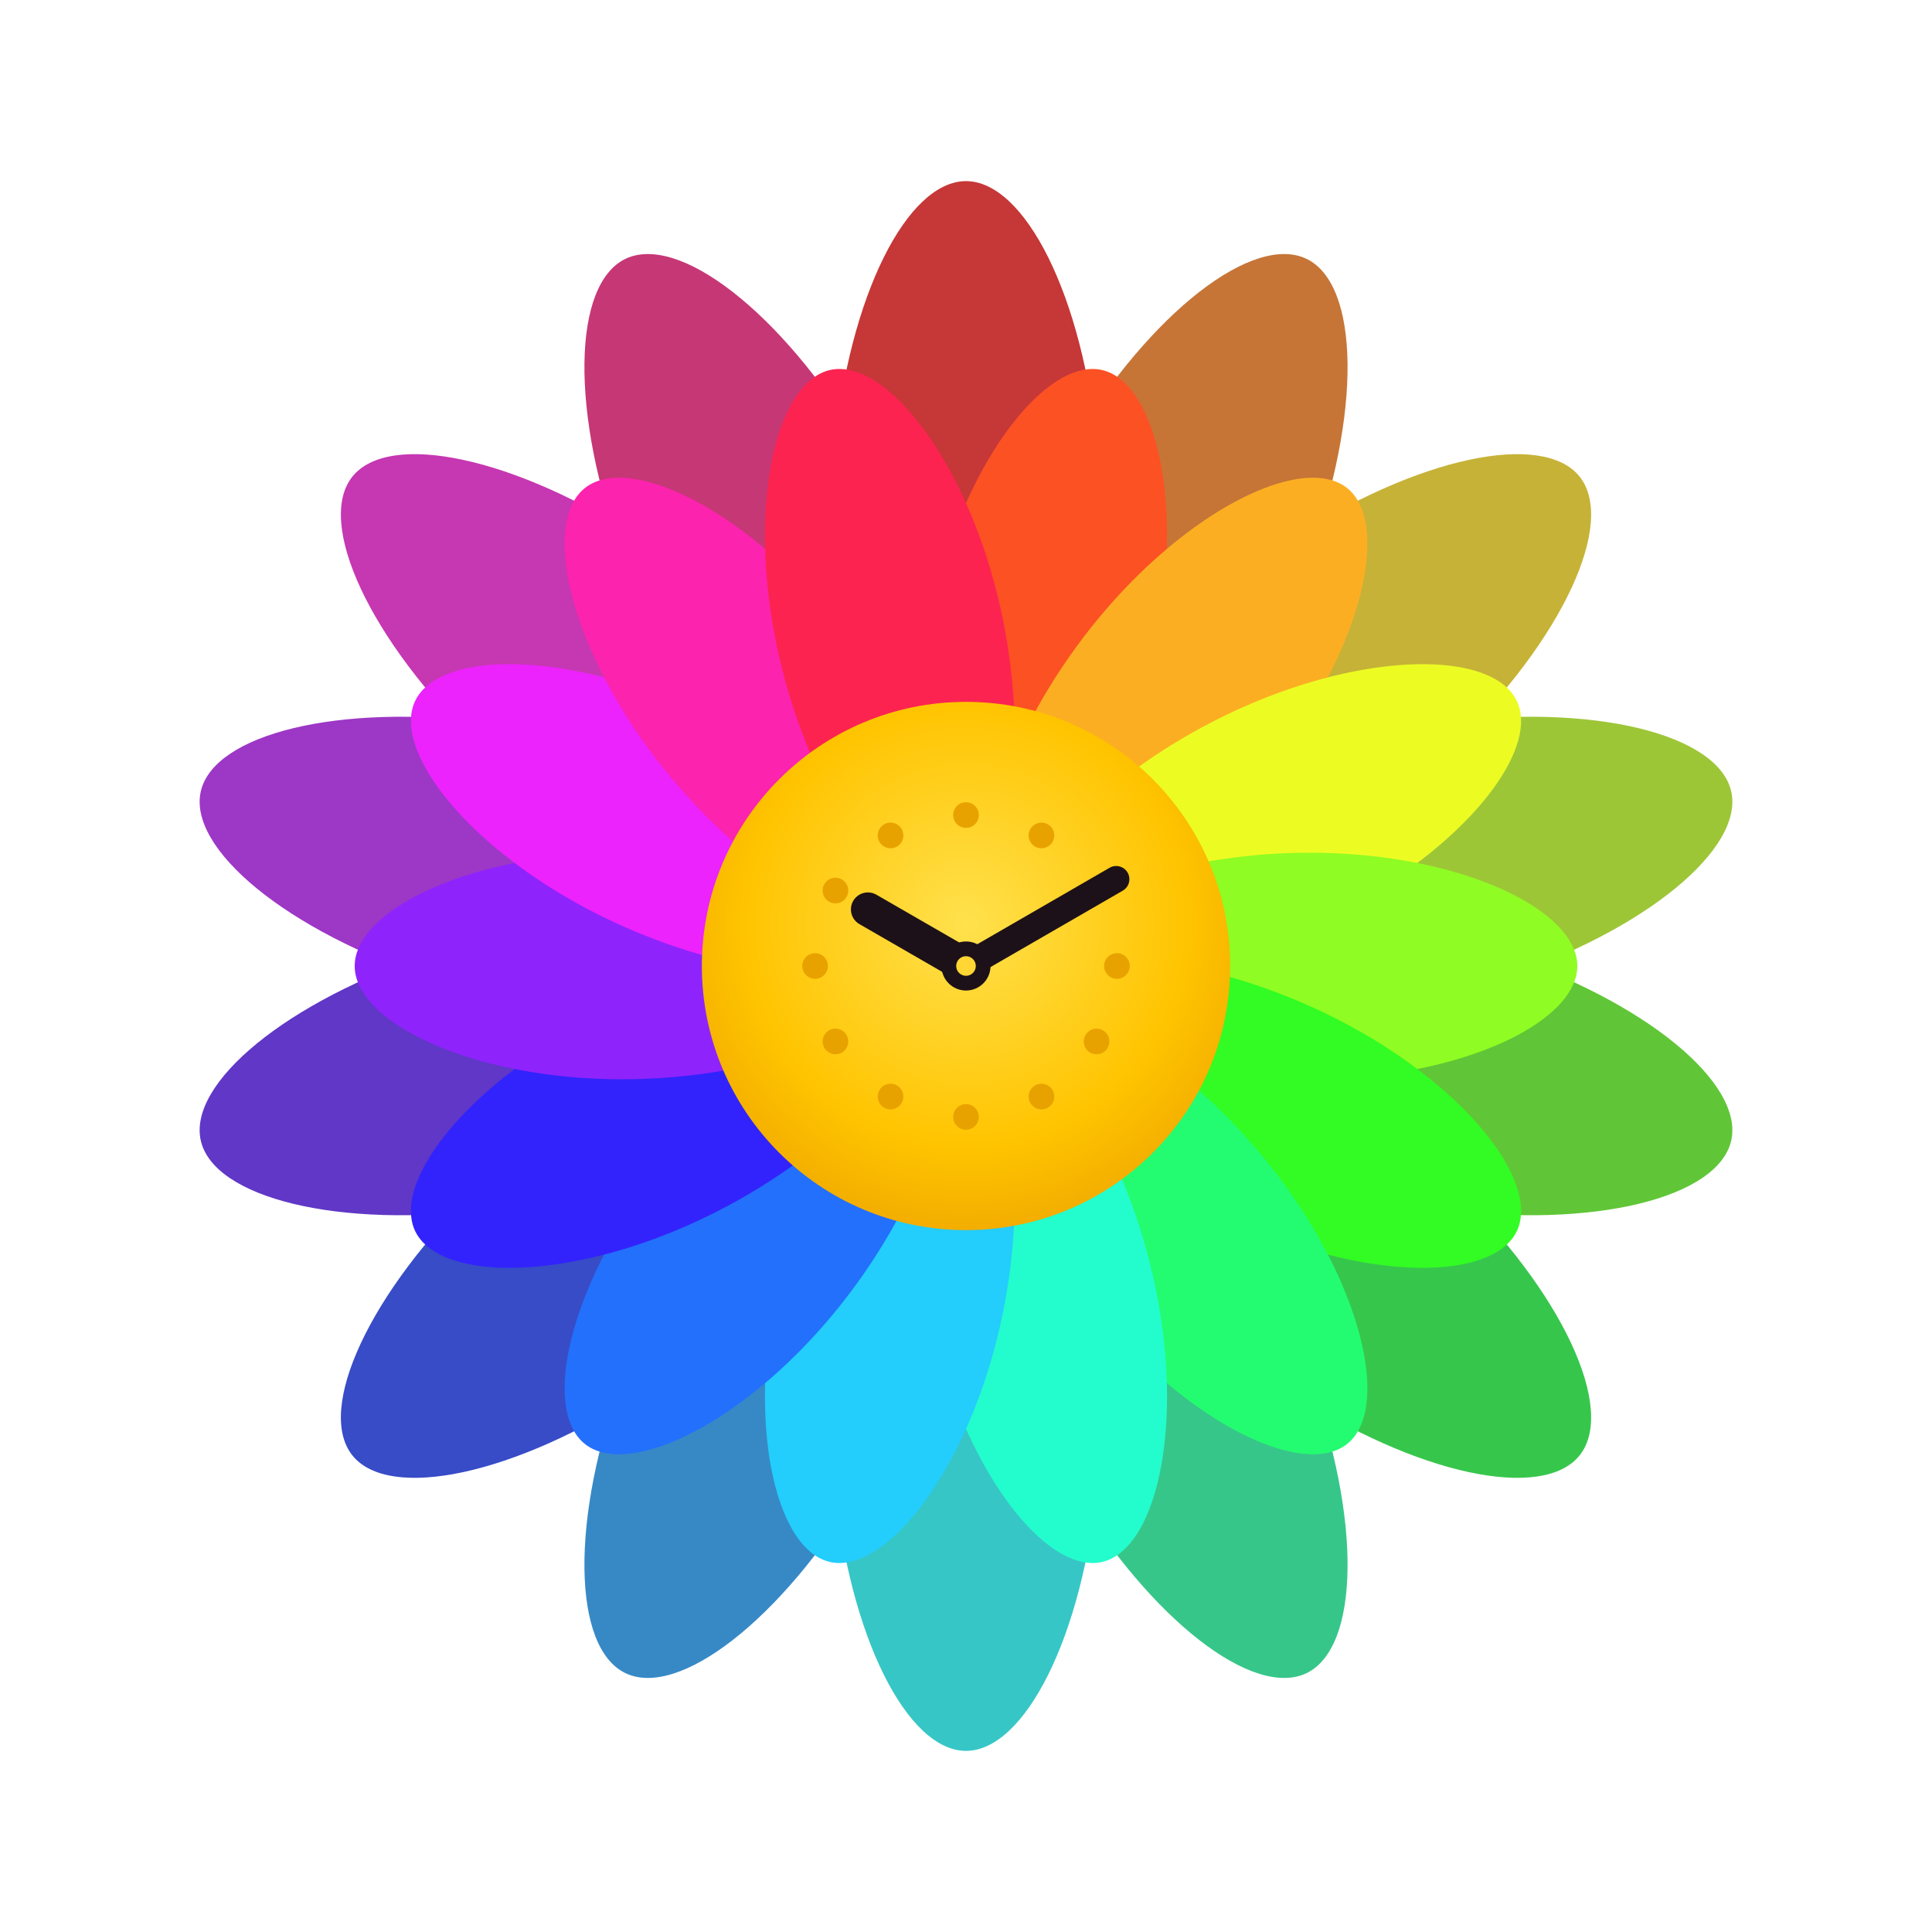
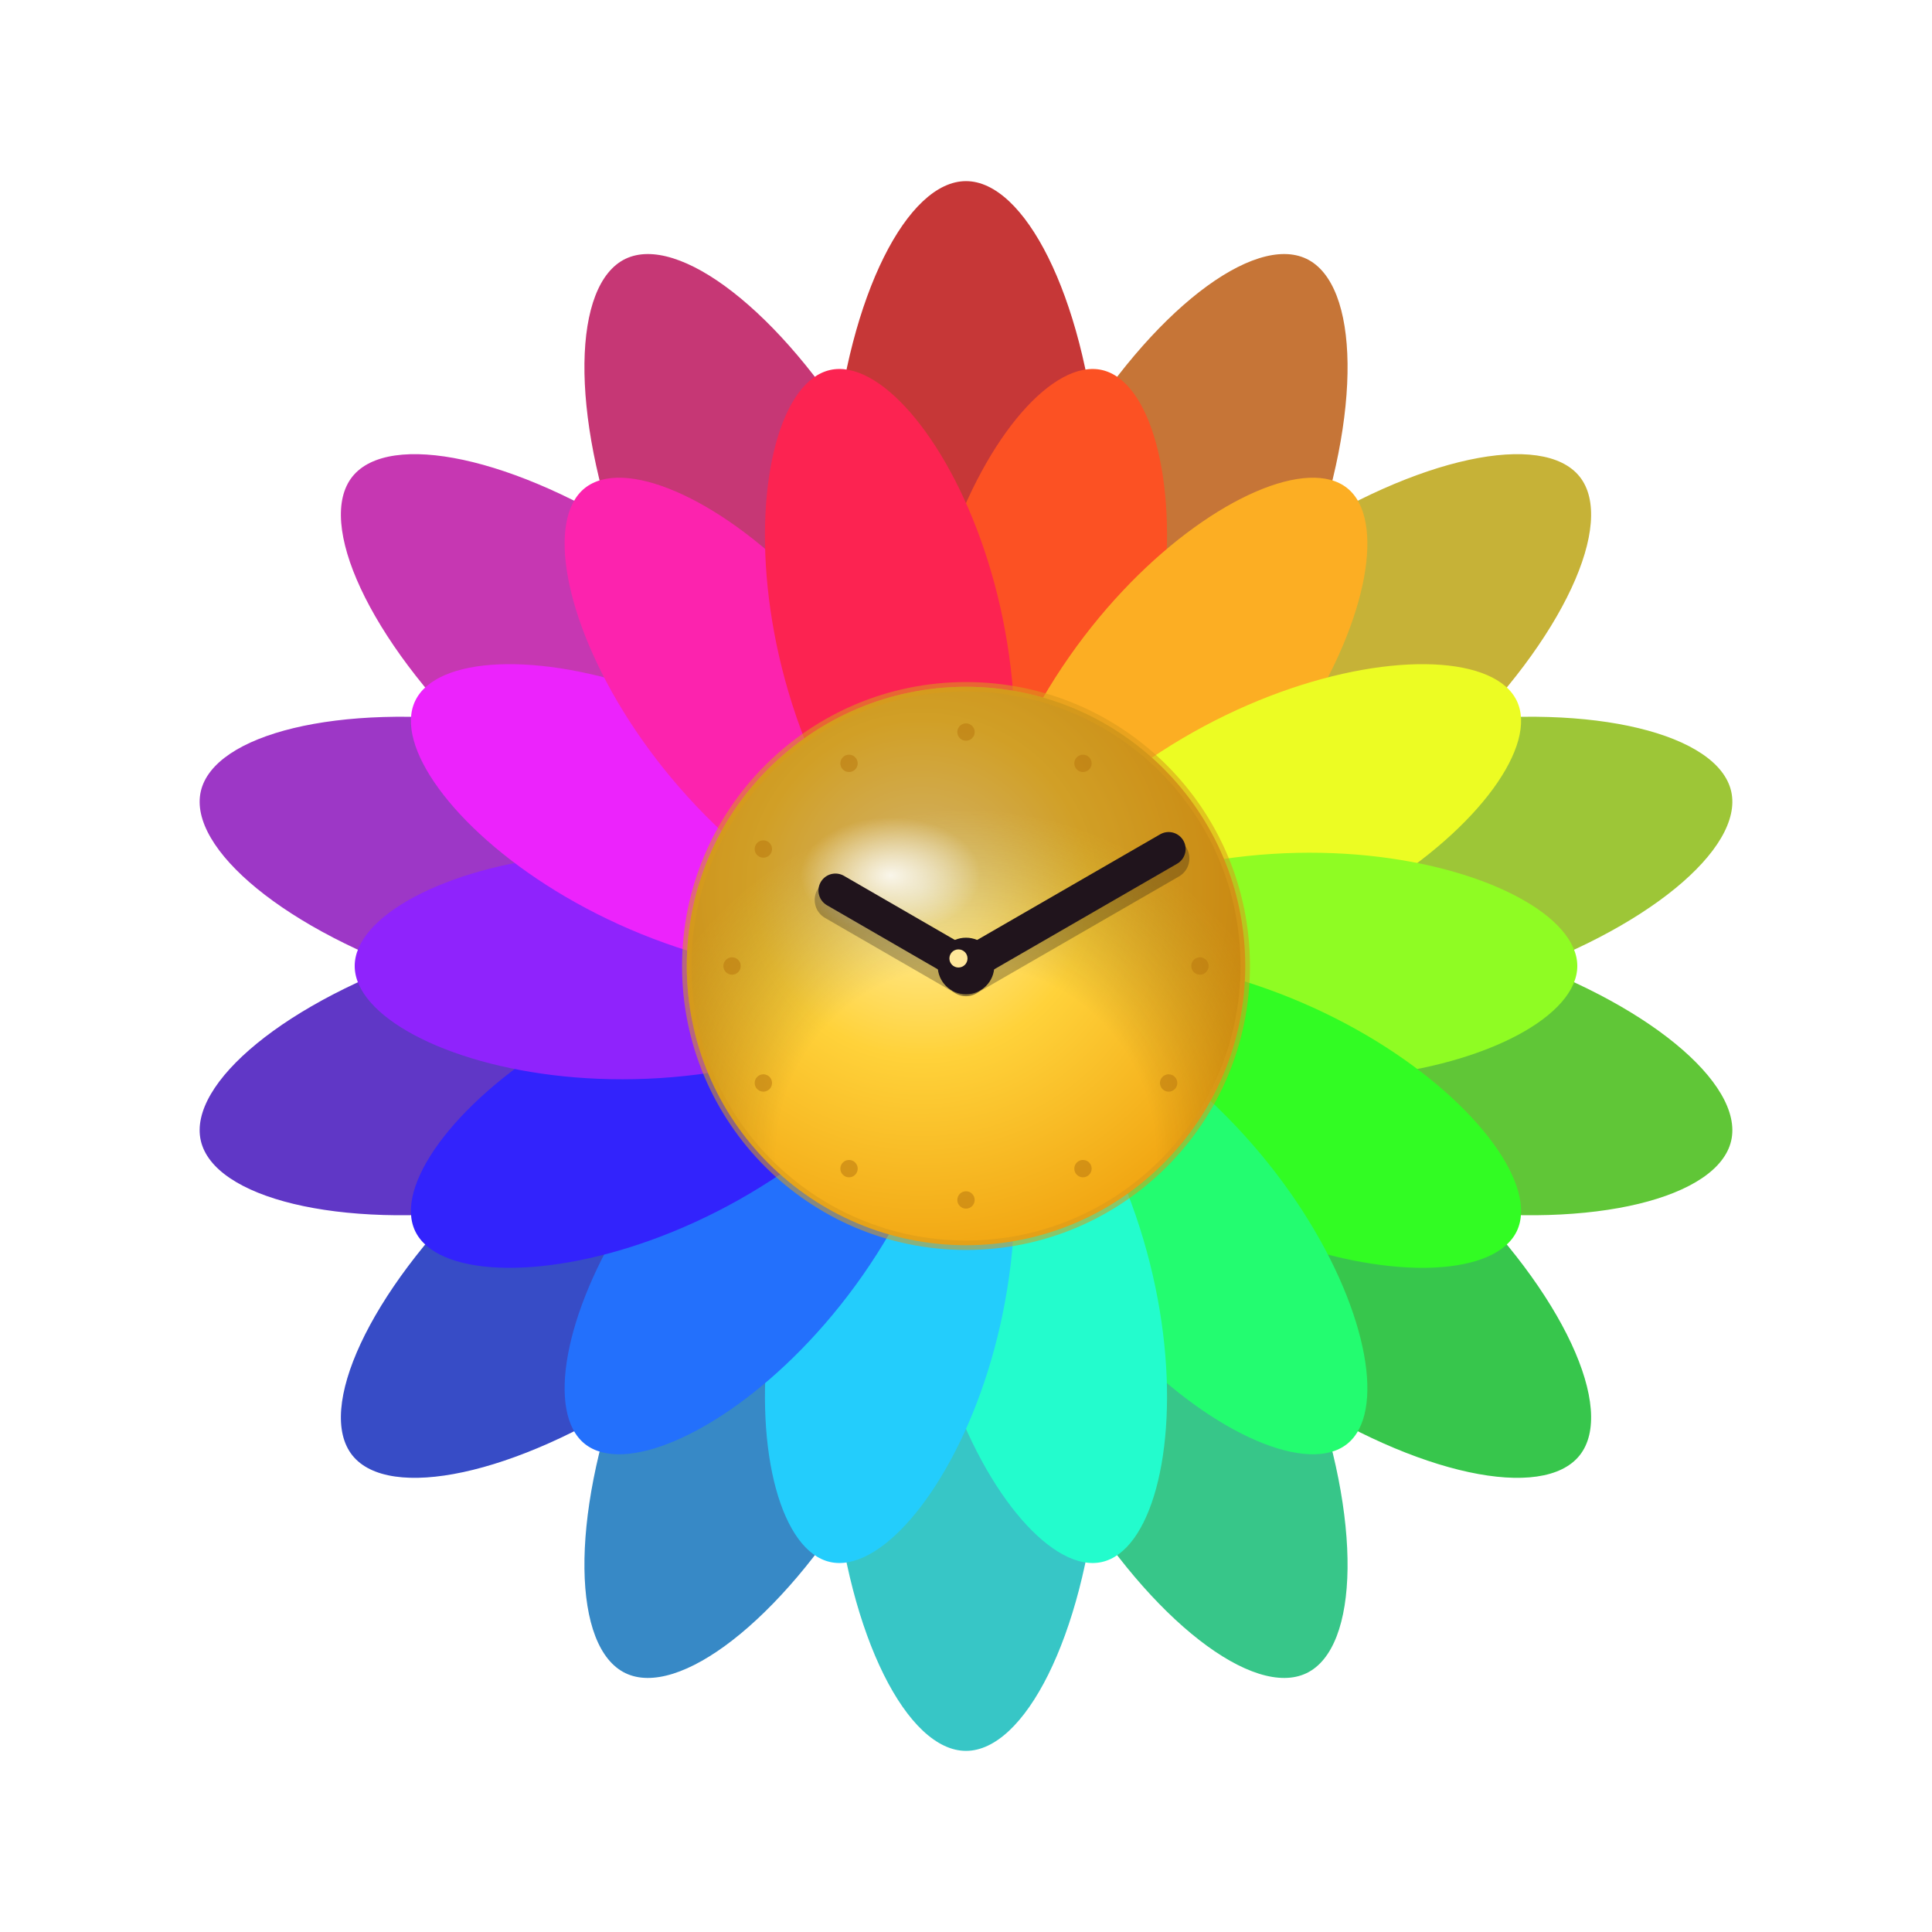
<svg xmlns="http://www.w3.org/2000/svg" viewBox="0 0 512 512">
  <defs>
-     <radialGradient id="ctr" cx="50%" cy="42%" r="62%">
-       <stop offset="0%" stop-color="#ffe14d" />
-       <stop offset="68%" stop-color="#ffc400" />
-       <stop offset="100%" stop-color="#f0a800" />
+     <radialGradient id="ctr" cx="42%" cy="36%" r="72%">
+       <stop offset="0%" stop-color="#fff1ab" />
+       <stop offset="42%" stop-color="#ffd23a" />
+       <stop offset="100%" stop-color="#ef9f0c" />
+     </radialGradient>
+     <radialGradient id="discsh" cx="50%" cy="84%" r="62%">
+       <stop offset="55%" stop-color="#000000" stop-opacity="0" />
+       <stop offset="100%" stop-color="#7a3f00" stop-opacity="0.34" />
+     </radialGradient>
+     <radialGradient id="hl" cx="50%" cy="50%" r="50%">
+       <stop offset="0%" stop-color="#ffffff" stop-opacity="0.85" />
+       <stop offset="70%" stop-color="#ffffff" stop-opacity="0" />
    </radialGradient>
  </defs>
-   <g transform="translate(256.0,256.0) scale(1.0)">
+   <g transform="translate(256.0,256.0)">
    <g>
      <path d="M0,0 C -62,-87.36 -31.0,-208 0,-208 C 31.0,-208 62,-87.36 0,0 Z" fill="#c63737" transform="rotate(0.0)" />
      <path d="M0,0 C -62,-87.36 -31.0,-208 0,-208 C 31.0,-208 62,-87.36 0,0 Z" fill="#c67537" transform="rotate(25.71429)" />
      <path d="M0,0 C -62,-87.36 -31.0,-208 0,-208 C 31.0,-208 62,-87.36 0,0 Z" fill="#c6b237" transform="rotate(51.42857)" />
      <path d="M0,0 C -62,-87.36 -31.0,-208 0,-208 C 31.0,-208 62,-87.36 0,0 Z" fill="#9dc637" transform="rotate(77.14286)" />
      <path d="M0,0 C -62,-87.36 -31.0,-208 0,-208 C 31.0,-208 62,-87.36 0,0 Z" fill="#60c637" transform="rotate(102.8571)" />
      <path d="M0,0 C -62,-87.36 -31.0,-208 0,-208 C 31.0,-208 62,-87.36 0,0 Z" fill="#37c64c" transform="rotate(128.5714)" />
      <path d="M0,0 C -62,-87.36 -31.0,-208 0,-208 C 31.0,-208 62,-87.36 0,0 Z" fill="#37c689" transform="rotate(154.2857)" />
      <path d="M0,0 C -62,-87.36 -31.0,-208 0,-208 C 31.0,-208 62,-87.36 0,0 Z" fill="#37c6c6" transform="rotate(180.0)" />
      <path d="M0,0 C -62,-87.36 -31.0,-208 0,-208 C 31.0,-208 62,-87.36 0,0 Z" fill="#3789c6" transform="rotate(205.7143)" />
      <path d="M0,0 C -62,-87.36 -31.0,-208 0,-208 C 31.0,-208 62,-87.36 0,0 Z" fill="#374cc6" transform="rotate(231.4286)" />
      <path d="M0,0 C -62,-87.36 -31.0,-208 0,-208 C 31.0,-208 62,-87.36 0,0 Z" fill="#6037c6" transform="rotate(257.1429)" />
      <path d="M0,0 C -62,-87.36 -31.0,-208 0,-208 C 31.0,-208 62,-87.36 0,0 Z" fill="#9d37c6" transform="rotate(282.8571)" />
      <path d="M0,0 C -62,-87.36 -31.0,-208 0,-208 C 31.0,-208 62,-87.36 0,0 Z" fill="#c637b2" transform="rotate(308.5714)" />
      <path d="M0,0 C -62,-87.36 -31.0,-208 0,-208 C 31.0,-208 62,-87.36 0,0 Z" fill="#c63775" transform="rotate(334.2857)" />
    </g>
    <g>
      <path d="M0,0 C -52,-68.04 -26.0,-162 0,-162 C 26.0,-162 52,-68.04 0,0 Z" fill="#fc5123" transform="rotate(12.85714)" />
      <path d="M0,0 C -52,-68.04 -26.0,-162 0,-162 C 26.0,-162 52,-68.04 0,0 Z" fill="#fcae23" transform="rotate(38.57143)" />
      <path d="M0,0 C -52,-68.04 -26.0,-162 0,-162 C 26.0,-162 52,-68.04 0,0 Z" fill="#ecfc23" transform="rotate(64.28571)" />
      <path d="M0,0 C -52,-68.04 -26.0,-162 0,-162 C 26.0,-162 52,-68.04 0,0 Z" fill="#8ffc23" transform="rotate(90.0)" />
      <path d="M0,0 C -52,-68.04 -26.0,-162 0,-162 C 26.0,-162 52,-68.04 0,0 Z" fill="#32fc23" transform="rotate(115.7143)" />
      <path d="M0,0 C -52,-68.04 -26.0,-162 0,-162 C 26.0,-162 52,-68.04 0,0 Z" fill="#23fc70" transform="rotate(141.4286)" />
      <path d="M0,0 C -52,-68.04 -26.0,-162 0,-162 C 26.0,-162 52,-68.04 0,0 Z" fill="#23fccd" transform="rotate(167.1429)" />
      <path d="M0,0 C -52,-68.04 -26.0,-162 0,-162 C 26.0,-162 52,-68.04 0,0 Z" fill="#23cdfc" transform="rotate(192.8571)" />
      <path d="M0,0 C -52,-68.04 -26.0,-162 0,-162 C 26.0,-162 52,-68.04 0,0 Z" fill="#2370fc" transform="rotate(218.5714)" />
      <path d="M0,0 C -52,-68.04 -26.0,-162 0,-162 C 26.0,-162 52,-68.04 0,0 Z" fill="#3223fc" transform="rotate(244.2857)" />
      <path d="M0,0 C -52,-68.04 -26.0,-162 0,-162 C 26.0,-162 52,-68.04 0,0 Z" fill="#8f23fc" transform="rotate(270.0)" />
      <path d="M0,0 C -52,-68.04 -26.0,-162 0,-162 C 26.0,-162 52,-68.04 0,0 Z" fill="#ec23fc" transform="rotate(295.7143)" />
      <path d="M0,0 C -52,-68.04 -26.0,-162 0,-162 C 26.0,-162 52,-68.04 0,0 Z" fill="#fc23ae" transform="rotate(321.4286)" />
      <path d="M0,0 C -52,-68.04 -26.0,-162 0,-162 C 26.0,-162 52,-68.04 0,0 Z" fill="#fc2351" transform="rotate(347.1429)" />
    </g>
-     <circle r="70" fill="url(#ctr)" />
-     <circle cx="40.0" cy="0.0" r="3.4" fill="#e8a200" />
-     <circle cx="34.6" cy="20.0" r="3.4" fill="#e8a200" />
-     <circle cx="20.0" cy="34.6" r="3.4" fill="#e8a200" />
-     <circle cx="0.0" cy="40.0" r="3.4" fill="#e8a200" />
-     <circle cx="-20.0" cy="34.6" r="3.4" fill="#e8a200" />
-     <circle cx="-34.6" cy="20.0" r="3.4" fill="#e8a200" />
-     <circle cx="-40.0" cy="0.0" r="3.4" fill="#e8a200" />
-     <circle cx="-34.6" cy="-20.0" r="3.4" fill="#e8a200" />
-     <circle cx="-20.0" cy="-34.6" r="3.4" fill="#e8a200" />
-     <circle cx="-0.0" cy="-40.0" r="3.4" fill="#e8a200" />
-     <circle cx="20.0" cy="-34.6" r="3.4" fill="#e8a200" />
-     <circle cx="34.6" cy="-20.0" r="3.4" fill="#e8a200" />
-     <line x1="0" y1="0" x2="-26.0" y2="-15.0" stroke="#1c1118" stroke-width="9" stroke-linecap="round" />
-     <line x1="0" y1="0" x2="39.8" y2="-23.0" stroke="#1c1118" stroke-width="7" stroke-linecap="round" />
-     <circle r="6.5" fill="#1c1118" />
-     <circle r="2.6" fill="#ffd633" />
+     <circle r="74" fill="url(#ctr)" />
+     <circle r="74" fill="url(#discsh)" />
+     <ellipse cx="-20" cy="-24" rx="34" ry="22" fill="url(#hl)" />
+     <circle r="74" fill="none" stroke="#d99a1a" stroke-width="2.5" opacity=".55" />
+     <circle cx="62.0" cy="0.0" r="2.3" fill="#b9780f" opacity=".55" />
+     <circle cx="53.7" cy="31.0" r="2.3" fill="#b9780f" opacity=".55" />
+     <circle cx="31.0" cy="53.7" r="2.3" fill="#b9780f" opacity=".55" />
+     <circle cx="0.0" cy="62.0" r="2.3" fill="#b9780f" opacity=".55" />
+     <circle cx="-31.0" cy="53.7" r="2.3" fill="#b9780f" opacity=".55" />
+     <circle cx="-53.7" cy="31.0" r="2.3" fill="#b9780f" opacity=".55" />
+     <circle cx="-62.0" cy="0.0" r="2.3" fill="#b9780f" opacity=".55" />
+     <circle cx="-53.7" cy="-31.0" r="2.3" fill="#b9780f" opacity=".55" />
+     <circle cx="-31.0" cy="-53.7" r="2.3" fill="#b9780f" opacity=".55" />
+     <circle cx="-0.0" cy="-62.0" r="2.3" fill="#b9780f" opacity=".55" />
+     <circle cx="31.0" cy="-53.7" r="2.3" fill="#b9780f" opacity=".55" />
+     <circle cx="53.7" cy="-31.0" r="2.3" fill="#b9780f" opacity=".55" />
+     <g transform="translate(0,2.5)">
+       <line x1="0" y1="0" x2="-34.6" y2="-20.0" stroke="rgba(20,12,16,.28)" stroke-width="11" stroke-linecap="round" opacity="1" />
+       <line x1="0" y1="0" x2="53.7" y2="-31.0" stroke="rgba(20,12,16,.28)" stroke-width="11" stroke-linecap="round" opacity="1" />
+     </g>
+     <line x1="0" y1="0" x2="-34.6" y2="-20.0" stroke="#20141c" stroke-width="9" stroke-linecap="round" opacity="1" />
+     <line x1="0" y1="0" x2="53.7" y2="-31.0" stroke="#20141c" stroke-width="9" stroke-linecap="round" opacity="1" />
+     <circle r="7.5" fill="#20141c" />
+     <circle cx="-2" cy="-2" r="2.4" fill="#ffe79a" />
  </g>
</svg>
